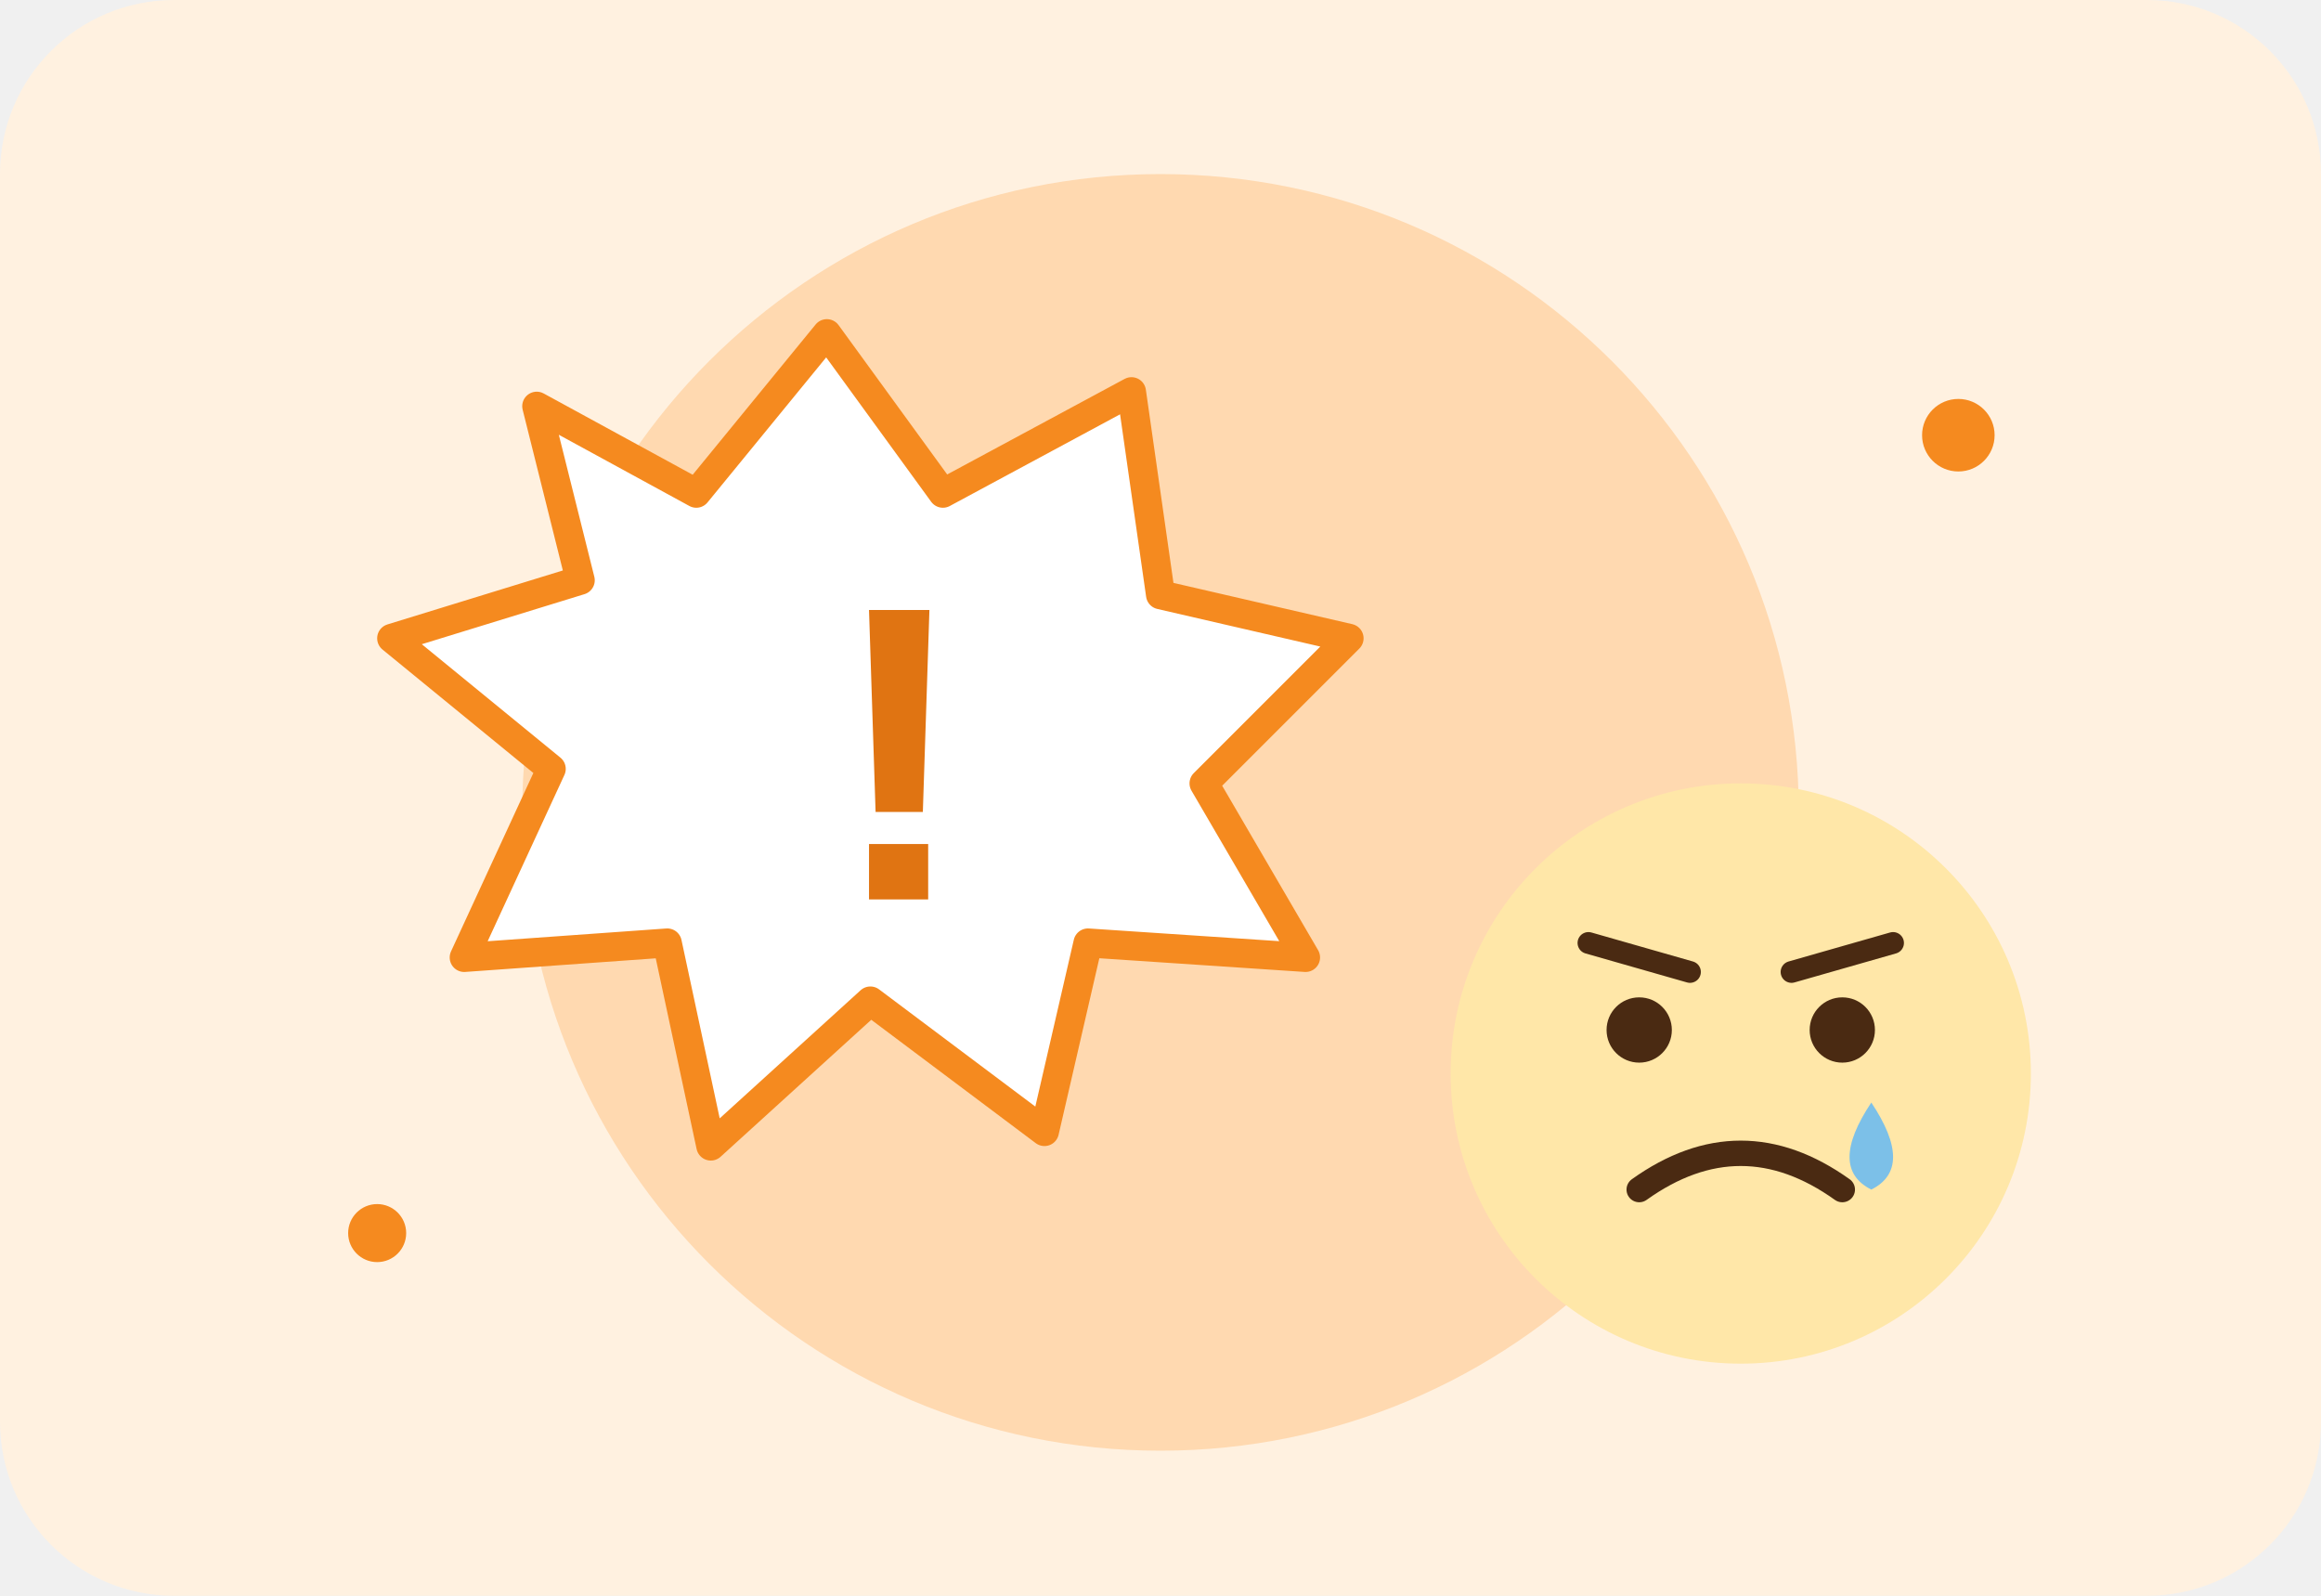
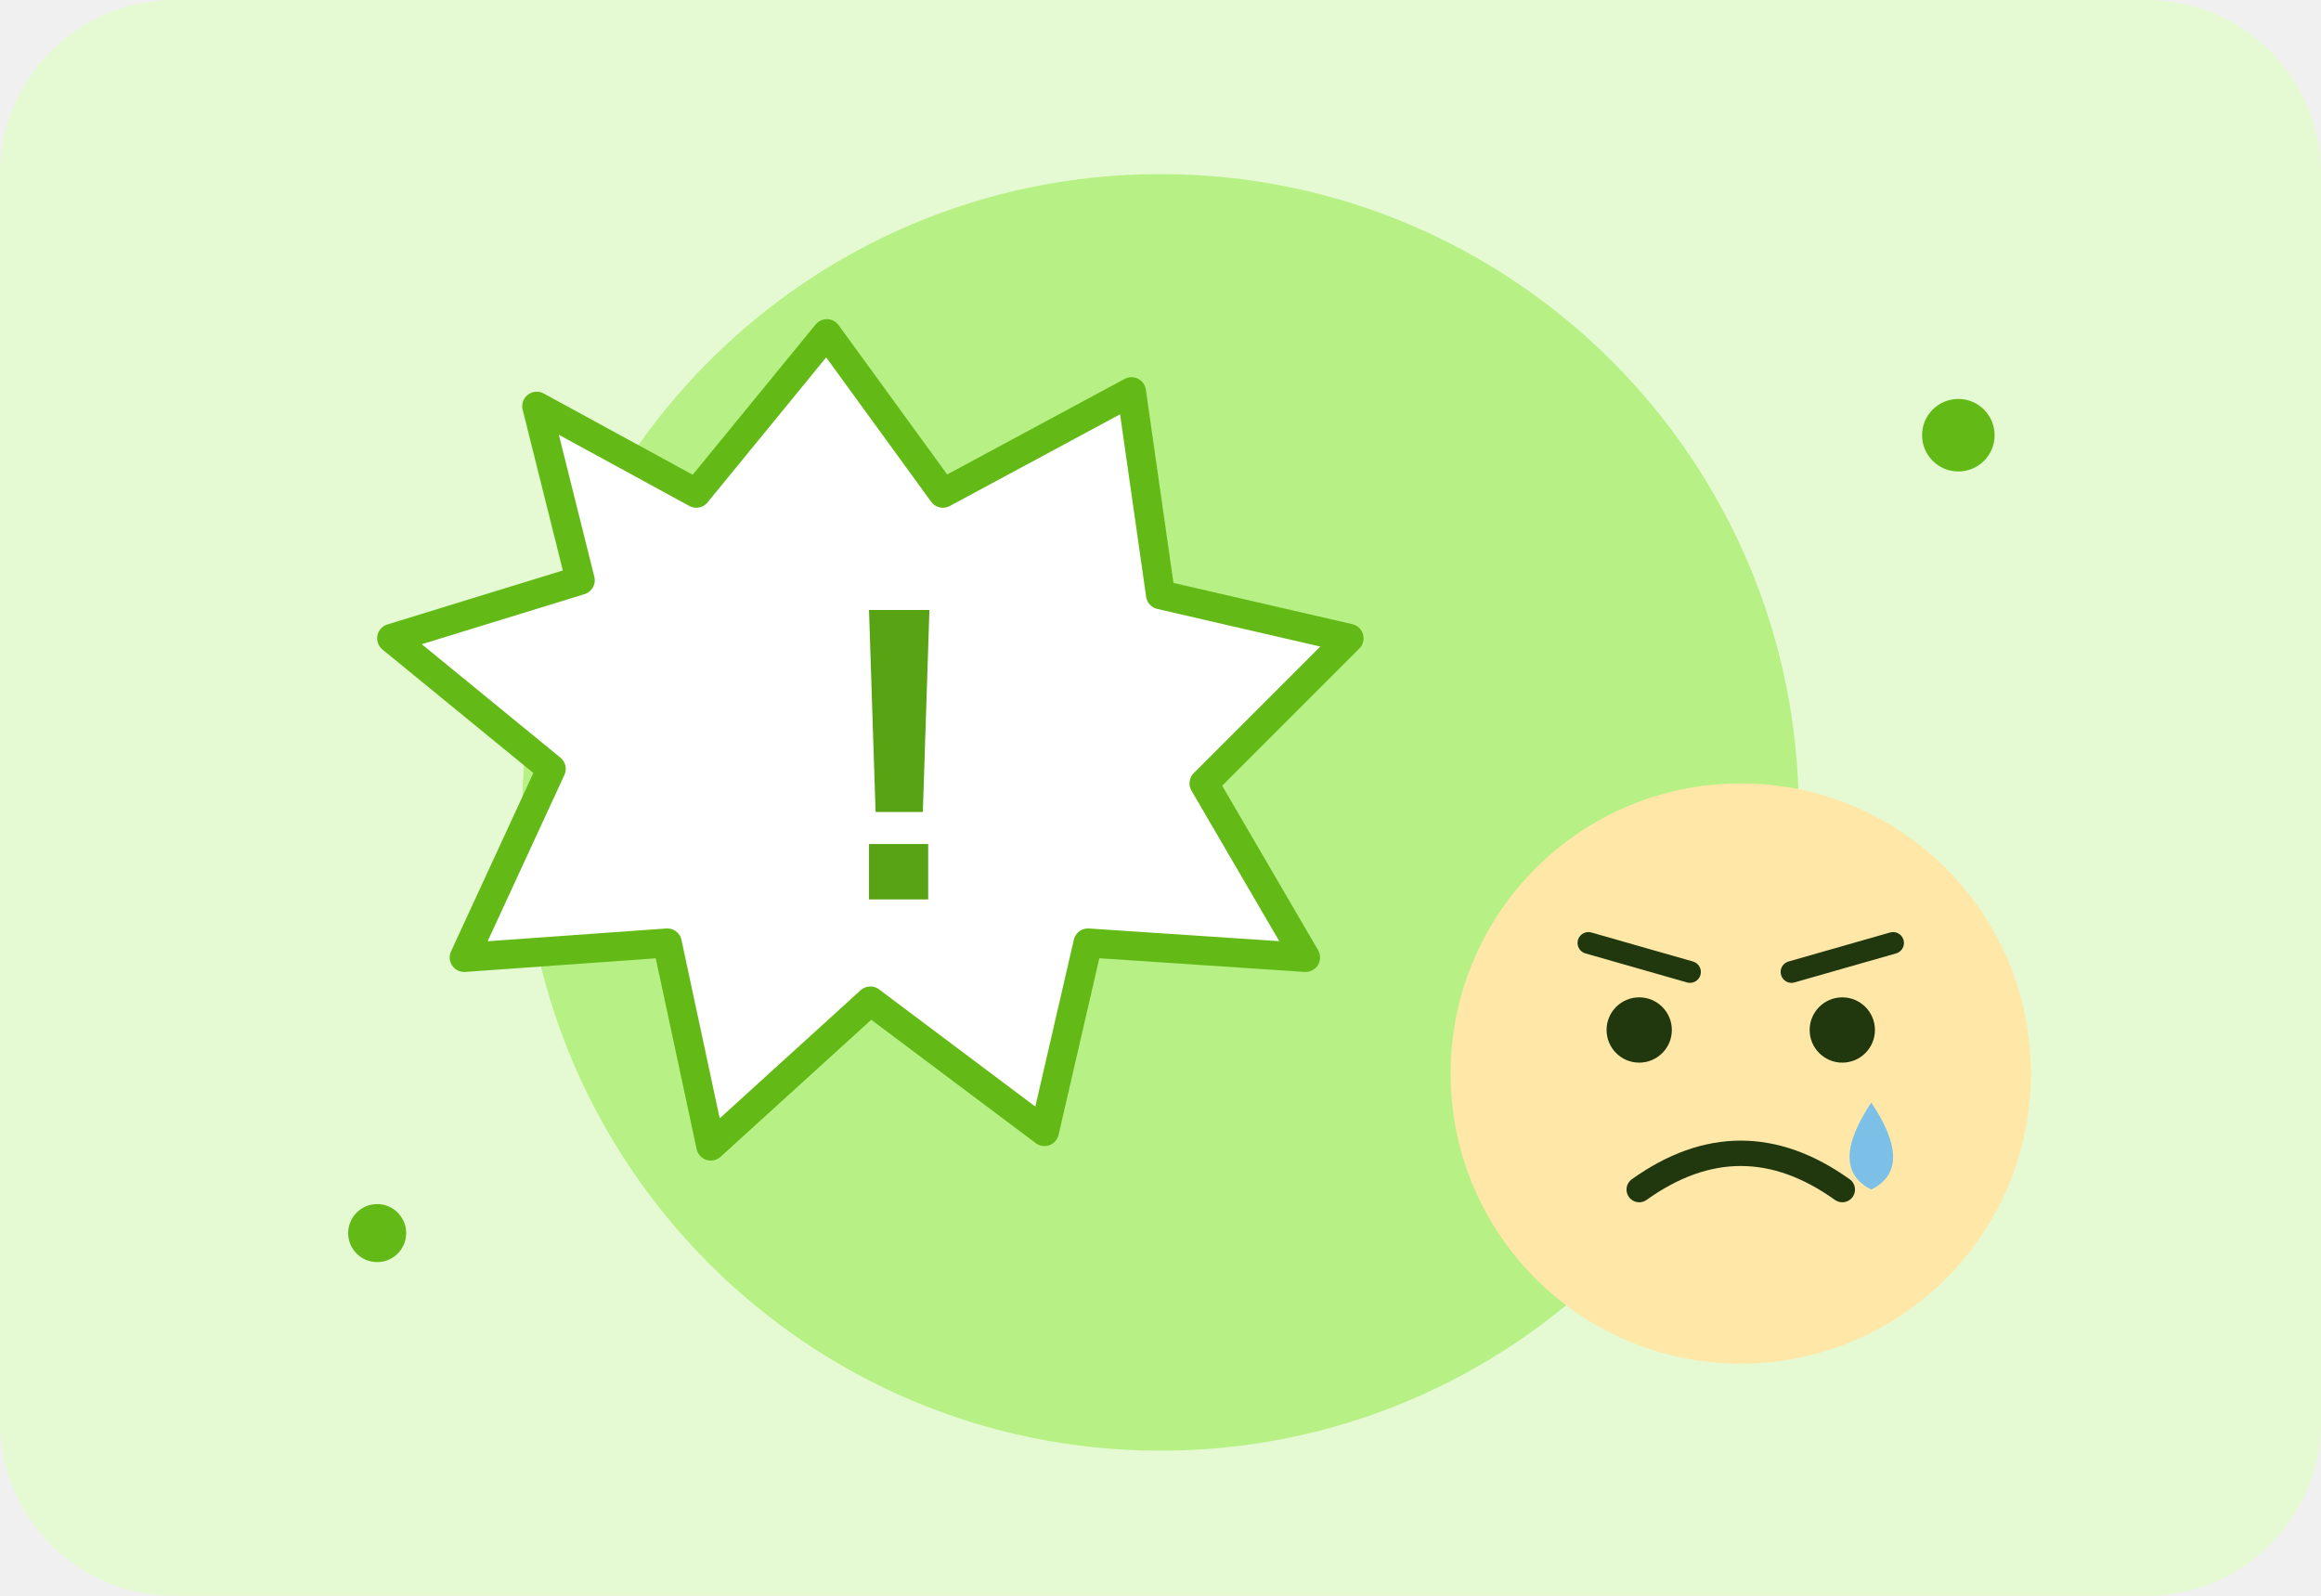
<svg xmlns="http://www.w3.org/2000/svg" viewBox="0 0 320 220" role="img" aria-label="Gelembung pesan bergerigi dan wajah sedih tertekan">
-   <rect width="320" height="220" rx="24" fill="#fff1e0" />
-   <circle cx="160" cy="112" r="88" fill="#ffd9b0" />
+   <rect width="320" height="220" rx="24" fill="#e5fad3" />
+   <circle cx="160" cy="112" r="88" fill="#b7f085" />
  <path d="M74 56 l22 12 l18 -22 l16 22 l26 -14 l4 28 l26 6 l-20 20 l14 24 l-30 -2 l-6 26 l-24 -18 l-22 20 l-6 -28 l-28 2 l12 -26 l-22 -18 l26 -8z" fill="#fff" />
-   <path d="M74 56 l22 12 l18 -22 l16 22 l26 -14 l4 28 l26 6 l-20 20 l14 24 l-30 -2 l-6 26 l-24 -18 l-22 20 l-6 -28 l-28 2 l12 -26 l-22 -18 l26 -8z" fill="none" stroke="#f58a1f" stroke-width="4" stroke-linejoin="round" />
-   <text x="124" y="124" font-family="Arial, sans-serif" font-size="58" font-weight="900" text-anchor="middle" fill="#e07412">!</text>
+   <path d="M74 56 l22 12 l18 -22 l16 22 l26 -14 l4 28 l26 6 l-20 20 l14 24 l-30 -2 l-6 26 l-24 -18 l-22 20 l-6 -28 l-28 2 l12 -26 l-22 -18 l26 -8z" fill="none" stroke="#63ba17" stroke-width="4" stroke-linejoin="round" />
+   <text x="124" y="124" font-family="Arial, sans-serif" font-size="58" font-weight="900" text-anchor="middle" fill="#57a314">!</text>
  <circle cx="240" cy="148" r="40" fill="#ffe7a8" />
-   <circle cx="226" cy="142" r="4.5" fill="#4a2a12" />
-   <circle cx="254" cy="142" r="4.5" fill="#4a2a12" />
-   <path d="M226 164 q14 -10 28 0" fill="none" stroke="#4a2a12" stroke-width="3.5" stroke-linecap="round" />
-   <path d="M219 130 l14 4 M261 130 l-14 4" stroke="#4a2a12" stroke-width="3" stroke-linecap="round" />
+   <circle cx="226" cy="142" r="4.5" fill="#21380e" />
+   <circle cx="254" cy="142" r="4.5" fill="#21380e" />
+   <path d="M226 164 q14 -10 28 0" fill="none" stroke="#21380e" stroke-width="3.5" stroke-linecap="round" />
+   <path d="M219 130 l14 4 M261 130 l-14 4" stroke="#21380e" stroke-width="3" stroke-linecap="round" />
  <path d="M258 152 c4 6 4 10 0 12 c-4 -2 -4 -6 0 -12z" fill="#7cc0e8" />
-   <g fill="#f58a1f">
+   <g fill="#63ba17">
    <circle cx="270" cy="60" r="5" />
    <circle cx="52" cy="170" r="4" />
  </g>
</svg>
